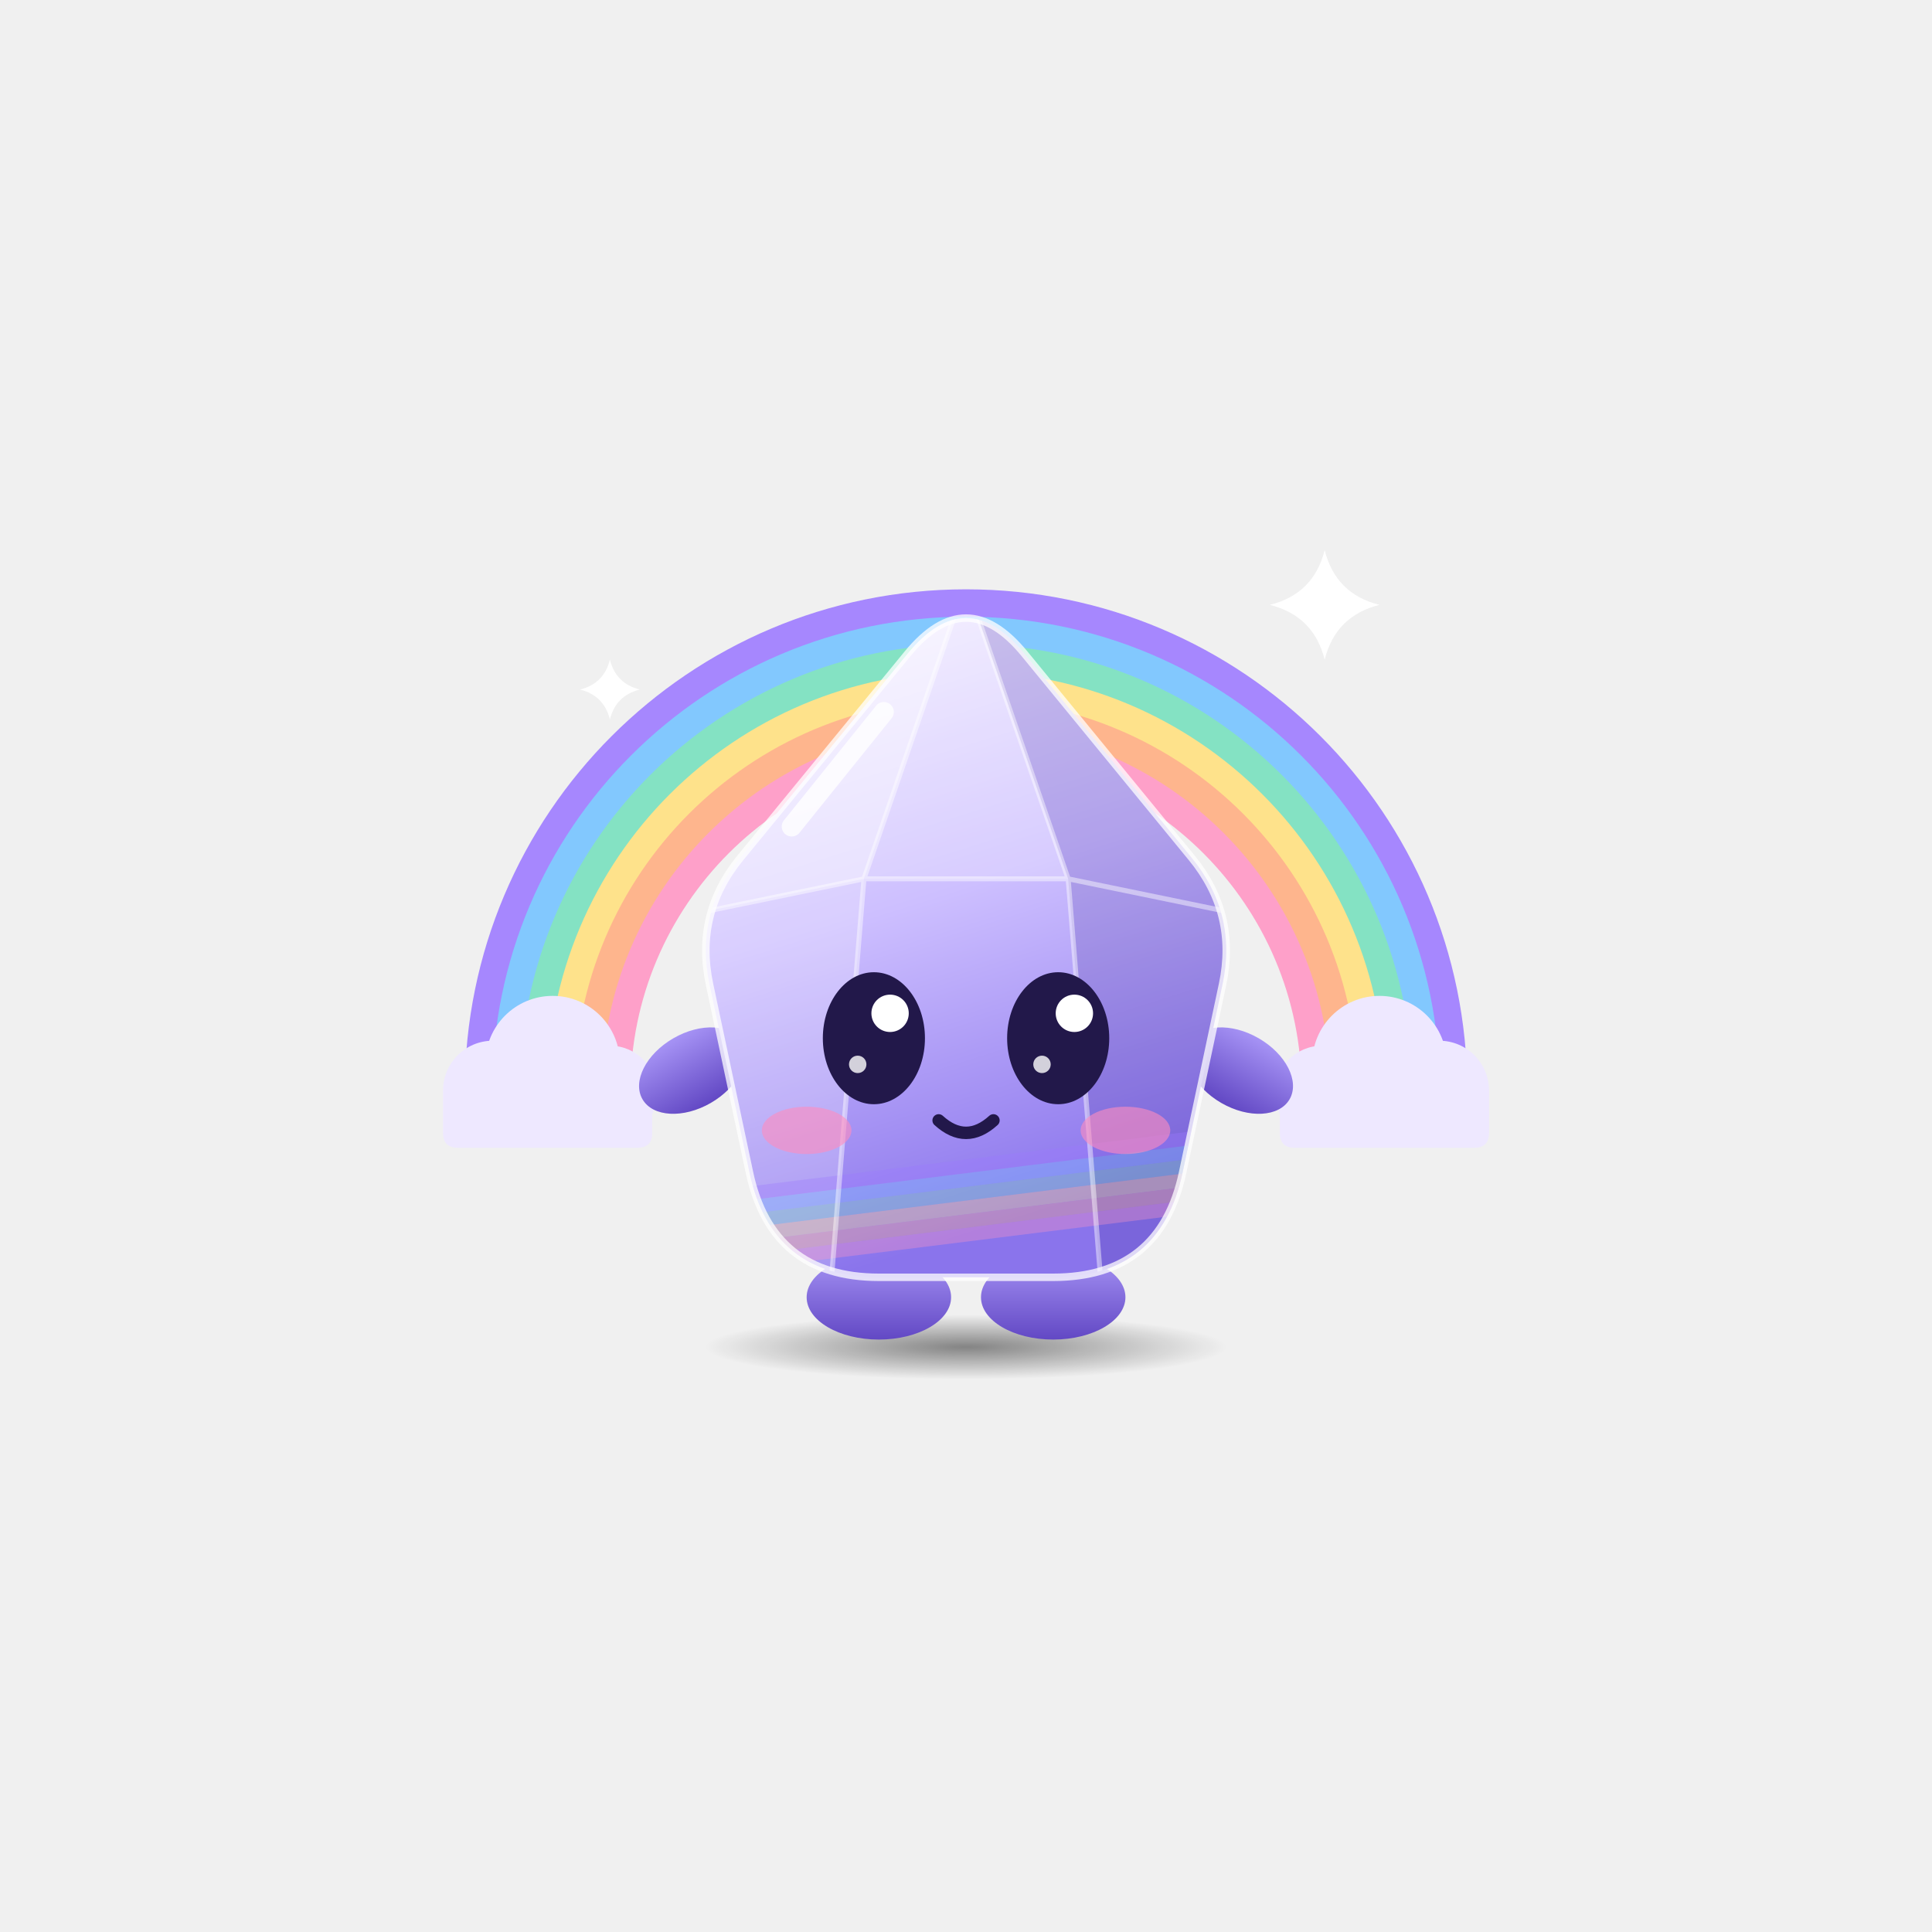
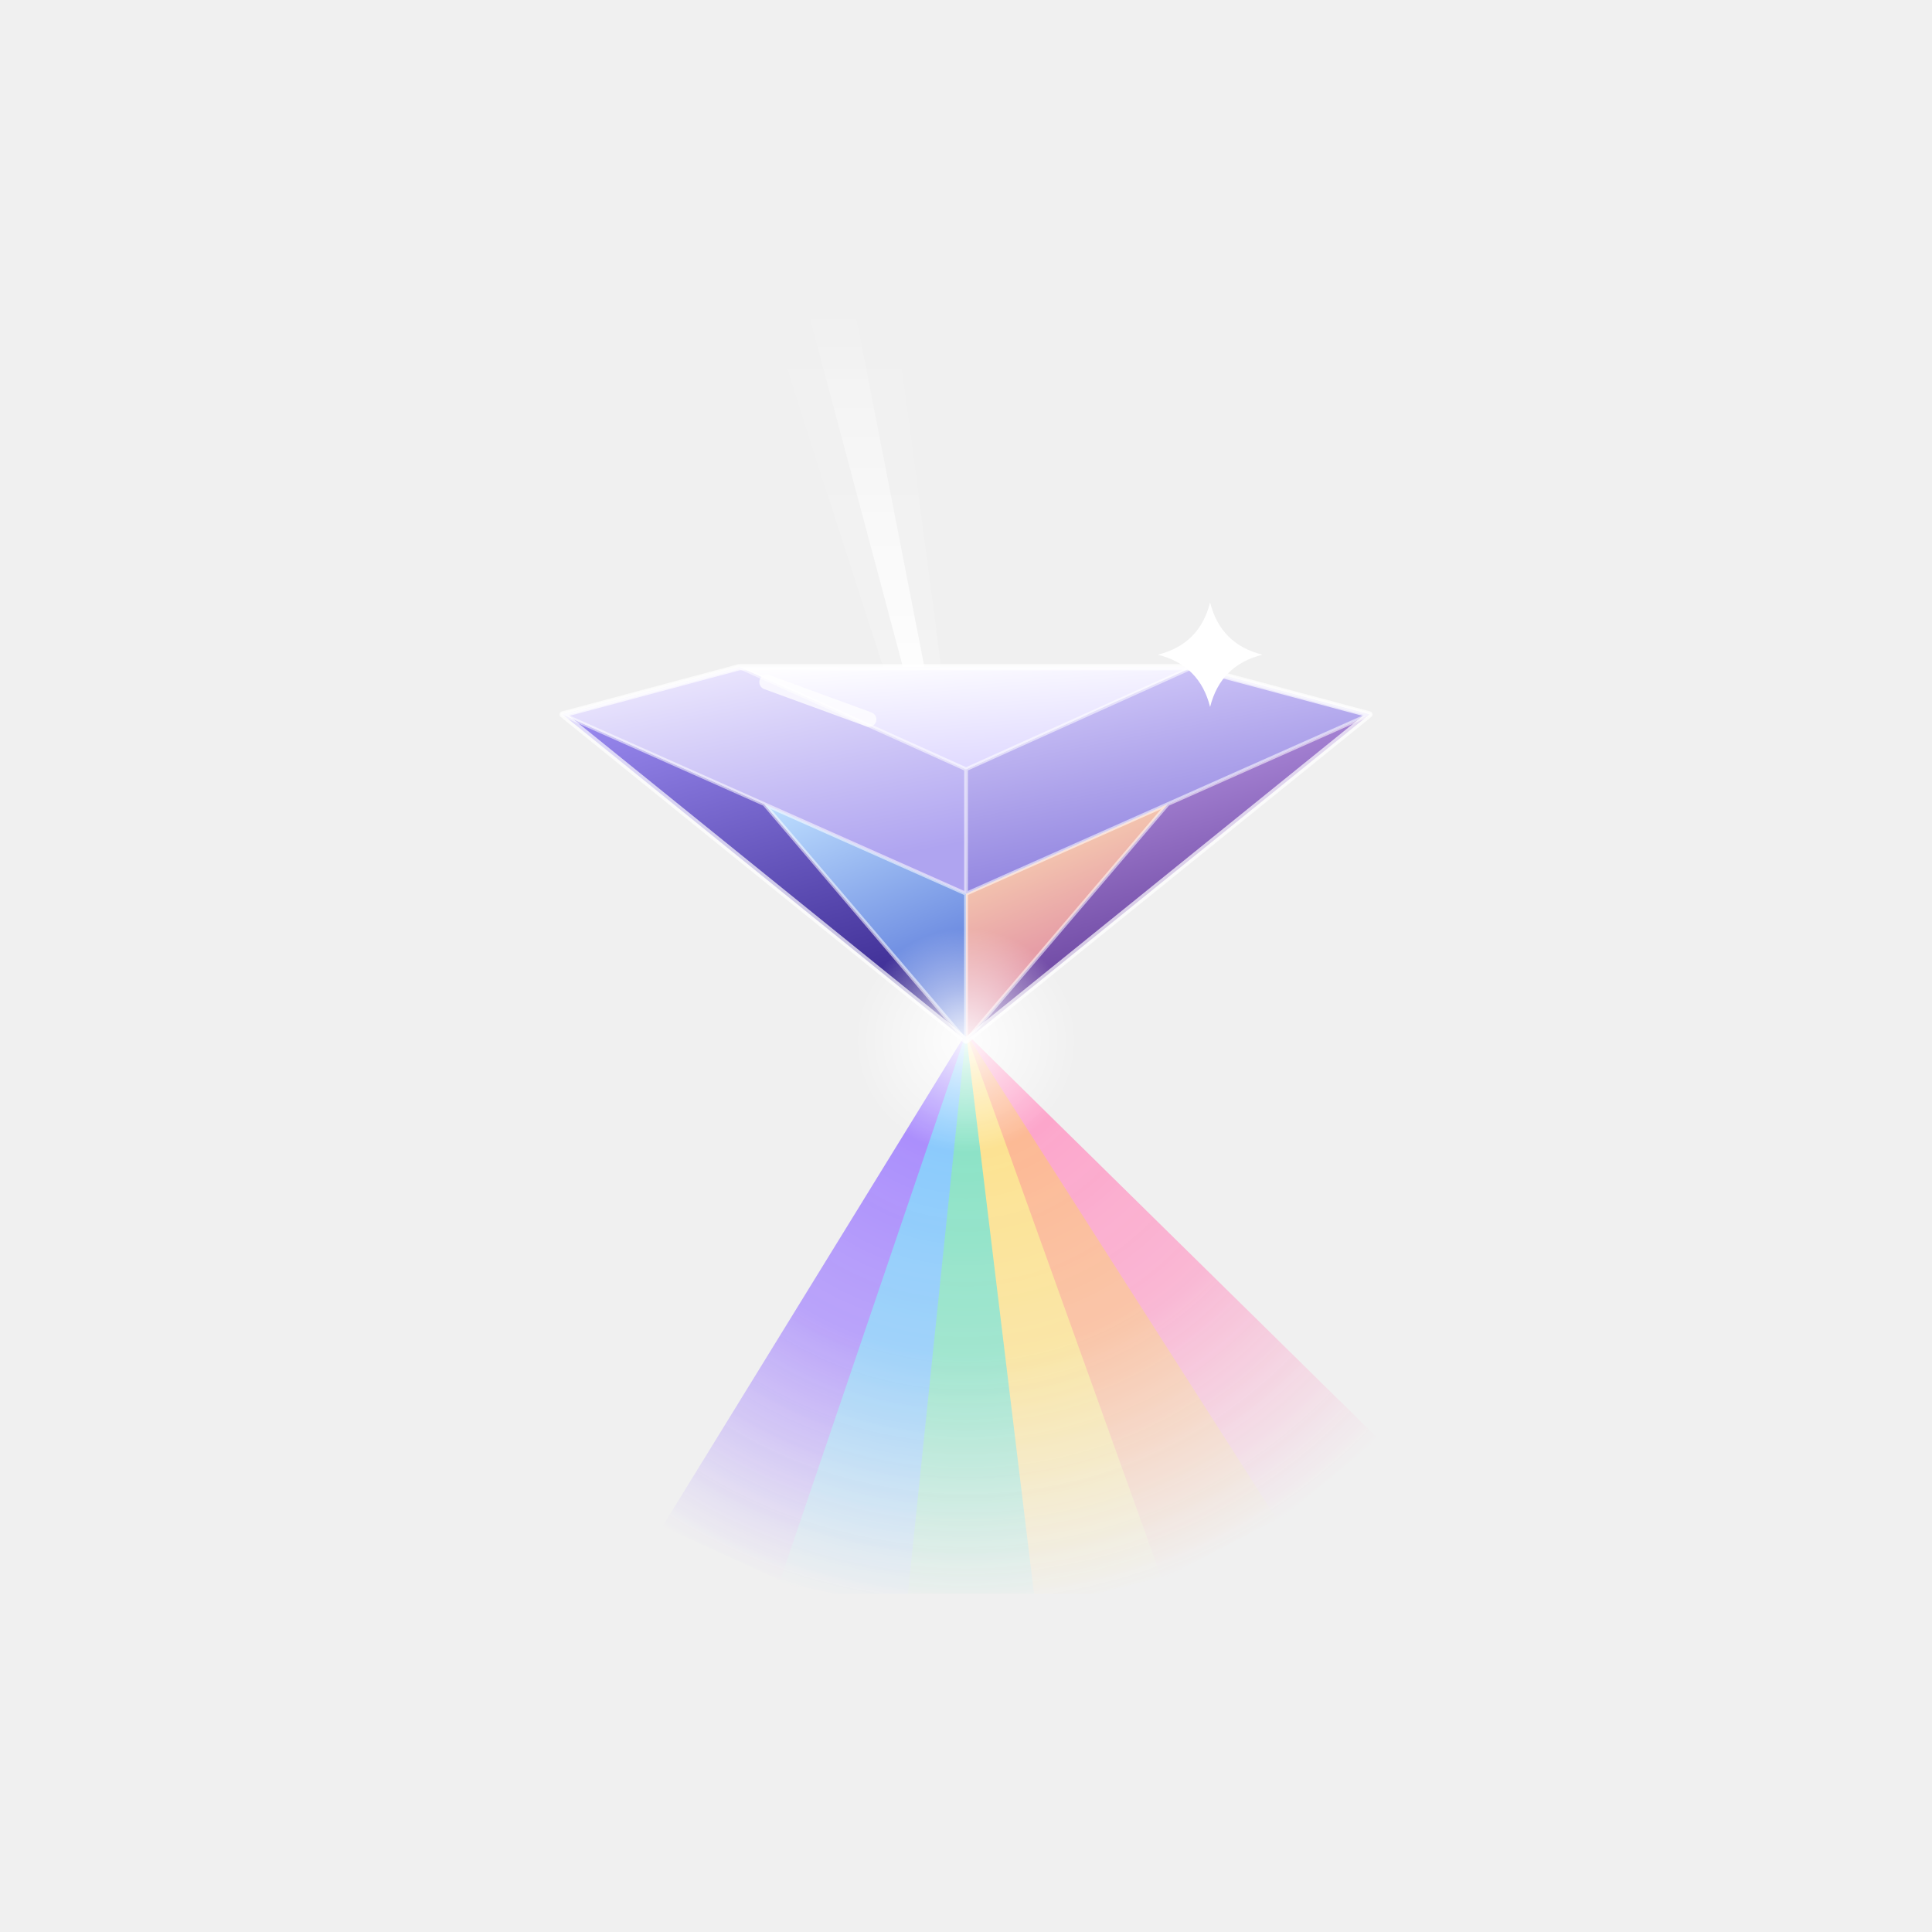
<svg xmlns="http://www.w3.org/2000/svg" viewBox="0 0 1024 1024" width="1024" height="1024">
  <defs>
    <linearGradient id="prism" x1="0" y1="0" x2="1" y2="0">
      <stop offset="0" stop-color="#9D7BFF" />
      <stop offset="0.2" stop-color="#76C3FF" />
      <stop offset="0.4" stop-color="#78E0BE" />
      <stop offset="0.6" stop-color="#FFE07F" />
      <stop offset="0.8" stop-color="#FFAE82" />
      <stop offset="1" stop-color="#FF97C4" />
    </linearGradient>
-     <linearGradient id="aglass" x1="0" y1="0" x2="0.25" y2="1">
-       <stop offset="0" stop-color="#F6F2FF" />
-       <stop offset="0.5" stop-color="#CDBFFF" />
-       <stop offset="1" stop-color="#8A74EC" />
+     <linearGradient id="abeam" x1="0" y1="0" x2="0" y2="1">
+       <stop offset="0" stop-color="#FFFFFF" stop-opacity="0" />
+       <stop offset="0.55" stop-color="#FFFFFF" stop-opacity="0.55" />
+       <stop offset="1" stop-color="#FFFFFF" stop-opacity="0.95" />
    </linearGradient>
-     <linearGradient id="alimb" x1="0" y1="0" x2="0" y2="1">
-       <stop offset="0" stop-color="#A693F5" />
-       <stop offset="1" stop-color="#6248C4" />
+     <radialGradient id="atip" cx="512" cy="580" r="90" gradientUnits="userSpaceOnUse">
+       <stop offset="0" stop-color="#FFFFFF" stop-opacity="0.9" />
+       <stop offset="1" stop-color="#FFFFFF" stop-opacity="0" />
+     </radialGradient>
+     <radialGradient id="afadeG" cx="512" cy="580" r="460" gradientUnits="userSpaceOnUse">
+       <stop offset="0" stop-color="#FFFFFF" />
+       <stop offset="0.55" stop-color="#B4B4B4" />
+       <stop offset="1" stop-color="#000000" />
+     </radialGradient>
+     <mask id="afade" maskUnits="userSpaceOnUse" x="0" y="0" width="1024" height="1024">
+       <rect width="1024" height="1024" fill="url(#afadeG)" />
+     </mask>
+     <linearGradient id="alit-pvLo" x1="0" y1="0" x2="0.35" y2="1">
+       <stop offset="0" stop-color="#9C8CF2" />
+       <stop offset="1" stop-color="#3C2C93" />
    </linearGradient>
-     <radialGradient id="ashadowG" cx="0.5" cy="0.5" r="0.5">
-       <stop offset="0" stop-color="#000000" stop-opacity="0.45" />
-       <stop offset="1" stop-color="#000000" stop-opacity="0" />
-     </radialGradient>
-     <clipPath id="abody">
-       <path d="M558.9 289.2 L693.2 453.1 Q730 498 718 554.7 L685.9 705.9 Q668 790 582 790 L442 790 Q356 790 338.1 705.9 L306 554.7 Q294 498 330.8 453.1 L465.1 289.2 Q512 232 558.9 289.2 Z" />
-     </clipPath>
+     <linearGradient id="alit-pvLi" x1="0" y1="0" x2="0.35" y2="1">
+       <stop offset="0" stop-color="#BFE0FF" />
+       <stop offset="1" stop-color="#5A78DA" />
+     </linearGradient>
+     <linearGradient id="alit-pvRi" x1="0" y1="0" x2="0.35" y2="1">
+       <stop offset="0" stop-color="#FFE6B6" />
+       <stop offset="1" stop-color="#D9789E" />
+     </linearGradient>
+     <linearGradient id="alit-pvRo" x1="0" y1="0" x2="0.35" y2="1">
+       <stop offset="0" stop-color="#C9A8F2" />
+       <stop offset="1" stop-color="#57308F" />
+     </linearGradient>
+     <linearGradient id="alit-crB" x1="0" y1="0" x2="0.35" y2="1">
+       <stop offset="0" stop-color="#D8D0FF" />
+       <stop offset="1" stop-color="#A99DEB" />
+     </linearGradient>
+     <linearGradient id="alit-crL" x1="0" y1="0" x2="0.35" y2="1">
+       <stop offset="0" stop-color="#F2EEFF" />
+       <stop offset="1" stop-color="#AFA4F0" />
+     </linearGradient>
+     <linearGradient id="alit-crR" x1="0" y1="0" x2="0.35" y2="1">
+       <stop offset="0" stop-color="#D9D1FC" />
+       <stop offset="1" stop-color="#8B7EDD" />
+     </linearGradient>
+     <linearGradient id="alit-tbl" x1="0" y1="0" x2="0.35" y2="1">
+       <stop offset="0" stop-color="#FFFFFF" />
+       <stop offset="1" stop-color="#E1DBFF" />
+     </linearGradient>
  </defs>
-   <g transform="translate(174.1 155.6) scale(0.66)">
+   <g transform="translate(174.1 168.8) scale(0.66)">
    <g id="a-mark">
-       <g opacity="0.9" fill="none" stroke-width="23">
-         <path d="M121 640 A391 391 0 0 1 903 640" stroke="#9D7BFF" />
-         <path d="M143 640 A369 369 0 0 1 881 640" stroke="#76C3FF" />
-         <path d="M165 640 A347 347 0 0 1 859 640" stroke="#78E0BE" />
-         <path d="M187 640 A325 325 0 0 1 837 640" stroke="#FFE07F" />
-         <path d="M209 640 A303 303 0 0 1 815 640" stroke="#FFAE82" />
-         <path d="M231 640 A281 281 0 0 1 793 640" stroke="#FF97C4" />
+       <path d="M352 -10 L454 -10 L497 318 L459 322 Z" fill="url(#abeam)" opacity="0.22" />
+       <path d="M384 -10 L422 -10 L486 318 L472 320 Z" fill="url(#abeam)" />
+       <g mask="url(#afade)" opacity="0.92">
+         <path d="M512 574 L268.2 970.1 L377.1 1019.8 Z" fill="#9D7BFF" />
+         <path d="M512 574 L362.2 1014.9 L479.5 1038.9 Z" fill="#76C3FF" />
+         <path d="M512 574 L463.9 1037.5 L583.6 1034.4 Z" fill="#78E0BE" />
+         <path d="M512 574 L568.1 1036.6 L683.9 1006.7 Z" fill="#FFE07F" />
+         <path d="M512 574 L669.3 1012.3 L775.5 957 Z" fill="#FFAE82" />
+         <path d="M512 574 L762.5 965.8 L842.9 899.5 Z" fill="#FF97C4" />
      </g>
-       <path d="M92 640 a40 40 0 1 1 80 0 a40 40 0 1 1 -80 0 Z M126 618 a54 54 0 1 1 108 0 a54 54 0 1 1 -108 0 Z M188 642 a38 38 0 1 1 76 0 a38 38 0 1 1 -76 0 Z M92 640 h168 v34 q0 12 -12 12 h-144 q-12 0 -12 -12 Z M852 640 a40 40 0 1 1 80 0 a40 40 0 1 1 -80 0 Z M790 618 a54 54 0 1 1 108 0 a54 54 0 1 1 -108 0 Z M760 642 a38 38 0 1 1 76 0 a38 38 0 1 1 -76 0 Z M764 640 h168 v34 q0 12 -12 12 h-144 q-12 0 -12 -12 Z" fill="#EEE8FF" />
-       <ellipse cx="512" cy="846" rx="210" ry="26" fill="url(#ashadowG)" />
-       <ellipse cx="292" cy="624" rx="46" ry="30" transform="rotate(-30 292 624)" fill="url(#alimb)" />
-       <ellipse cx="732" cy="624" rx="46" ry="30" transform="rotate(30 732 624)" fill="url(#alimb)" />
-       <ellipse cx="442" cy="806" rx="58" ry="34" fill="url(#alimb)" />
-       <ellipse cx="582" cy="806" rx="58" ry="34" fill="url(#alimb)" />
-       <path d="M558.9 289.2 L693.2 453.1 Q730 498 718 554.7 L685.9 705.9 Q668 790 582 790 L442 790 Q356 790 338.1 705.9 L306 554.7 Q294 498 330.8 453.1 L465.1 289.2 Q512 232 558.9 289.2 Z" fill="url(#aglass)" />
-       <g clip-path="url(#abody)">
-         <path d="M512 232 L430 470 L294 498 Z" fill="#FFFFFF" fill-opacity="0.5" />
-         <path d="M512 232 L594 470 L430 470 Z" fill="#FFFFFF" fill-opacity="0.2" />
-         <path d="M512 232 L730 498 L594 470 Z" fill="#4A36A6" fill-opacity="0.22" />
-         <path d="M294 498 L430 470 L404 790 L356 790 Z" fill="#FFFFFF" fill-opacity="0.22" />
-         <path d="M594 470 L730 498 L668 790 L620 790 Z" fill="#3E2C96" fill-opacity="0.2" />
-         <path d="M250 728 L780 662 L780 673 L250 739 Z" fill="#9D7BFF" fill-opacity="0.34" />
-         <path d="M250 739 L780 673 L780 684 L250 750 Z" fill="#76C3FF" fill-opacity="0.34" />
-         <path d="M250 750 L780 684 L780 695 L250 761 Z" fill="#78E0BE" fill-opacity="0.34" />
-         <path d="M250 761 L780 695 L780 706 L250 772 Z" fill="#FFE07F" fill-opacity="0.34" />
-         <path d="M250 772 L780 706 L780 717 L250 783 Z" fill="#FFAE82" fill-opacity="0.34" />
-         <path d="M250 783 L780 717 L780 728 L250 794 Z" fill="#FF97C4" fill-opacity="0.34" />
-         <path d="M294 498 L430 470 M430 470 L594 470 M594 470 L730 498 M512 232 L430 470 M512 232 L594 470 M430 470 L404 790 M594 470 L620 790" fill="none" stroke="#FFFFFF" stroke-opacity="0.45" stroke-width="4" stroke-linecap="round" />
-       </g>
-       <path d="M558.9 289.2 L693.2 453.1 Q730 498 718 554.7 L685.9 705.9 Q668 790 582 790 L442 790 Q356 790 338.1 705.9 L306 554.7 Q294 498 330.8 453.1 L465.1 289.2 Q512 232 558.9 289.2 Z" fill="none" stroke="#FFFFFF" stroke-opacity="0.75" stroke-width="6" stroke-linejoin="round" />
-       <path d="M372 428 L446 336" fill="none" stroke="#FFFFFF" stroke-width="16" stroke-linecap="round" opacity="0.8" />
-       <ellipse cx="384" cy="672" rx="36" ry="19" fill="#FF8DBE" fill-opacity="0.6" />
-       <ellipse cx="640" cy="672" rx="36" ry="19" fill="#FF8DBE" fill-opacity="0.6" />
-       <ellipse cx="438" cy="598" rx="41" ry="53" fill="#22184A" />
-       <circle cx="451" cy="578" r="15" fill="#FFFFFF" />
-       <circle cx="425" cy="619" r="7" fill="#FFFFFF" fill-opacity="0.8" />
-       <ellipse cx="586" cy="598" rx="41" ry="53" fill="#22184A" />
-       <circle cx="599" cy="578" r="15" fill="#FFFFFF" />
-       <circle cx="573" cy="619" r="7" fill="#FFFFFF" fill-opacity="0.8" />
-       <path d="M490 664 Q512 684 534 664" fill="none" stroke="#22184A" stroke-width="10" stroke-linecap="round" />
-       <path d="M800 206 Q808.8 241.2 844 250 Q808.8 258.8 800 294 Q791.2 258.8 756 250 Q791.2 241.2 800 206 Z M226 294 Q230.8 313.2 250 318 Q230.8 322.8 226 342 Q221.2 322.8 202 318 Q221.2 313.2 226 294 Z" fill="#FFFFFF" />
+       <path d="M188 318 L350 390 L512 580 Z" fill="url(#alit-pvLo)" />
+       <path d="M350 390 L512 462 L512 580 Z" fill="url(#alit-pvLi)" />
+       <path d="M512 462 L674 390 L512 580 Z" fill="url(#alit-pvRi)" />
+       <path d="M674 390 L836 318 L512 580 Z" fill="url(#alit-pvRo)" />
+       <path d="M330 280 L694 280 L836 318 L188 318 Z" fill="url(#alit-crB)" />
+       <path d="M330 280 L512 362 L512 462 L188 318 Z" fill="url(#alit-crL)" />
+       <path d="M512 362 L694 280 L836 318 L512 462 Z" fill="url(#alit-crR)" />
+       <path d="M330 280 L694 280 L512 362 Z" fill="url(#alit-tbl)" />
+       <path d="M330 280 L694 280 M694 280 L512 362 M512 362 L330 280 M330 280 L188 318 M694 280 L836 318 M512 362 L512 462 M188 318 L512 462 M512 462 L836 318 M350 390 L512 580 M512 462 L512 580 M674 390 L512 580" fill="none" stroke="#FFFFFF" stroke-opacity="0.55" stroke-width="3" stroke-linecap="round" />
+       <path d="M188 318 L330 280 L694 280 L836 318 L512 580 Z" fill="none" stroke="#FFFFFF" stroke-opacity="0.7" stroke-width="5" stroke-linejoin="round" />
+       <circle cx="512" cy="580" r="90" fill="url(#atip)" />
+       <path d="M352 292 L434 322" fill="none" stroke="#FFFFFF" stroke-width="12" stroke-linecap="round" opacity="0.75" />
+       <path d="M708 228 Q716.4 261.6 750 270 Q716.4 278.4 708 312 Q699.6 278.4 666 270 Q699.6 261.6 708 228 Z" fill="#FFFFFF" />
    </g>
  </g>
</svg>
